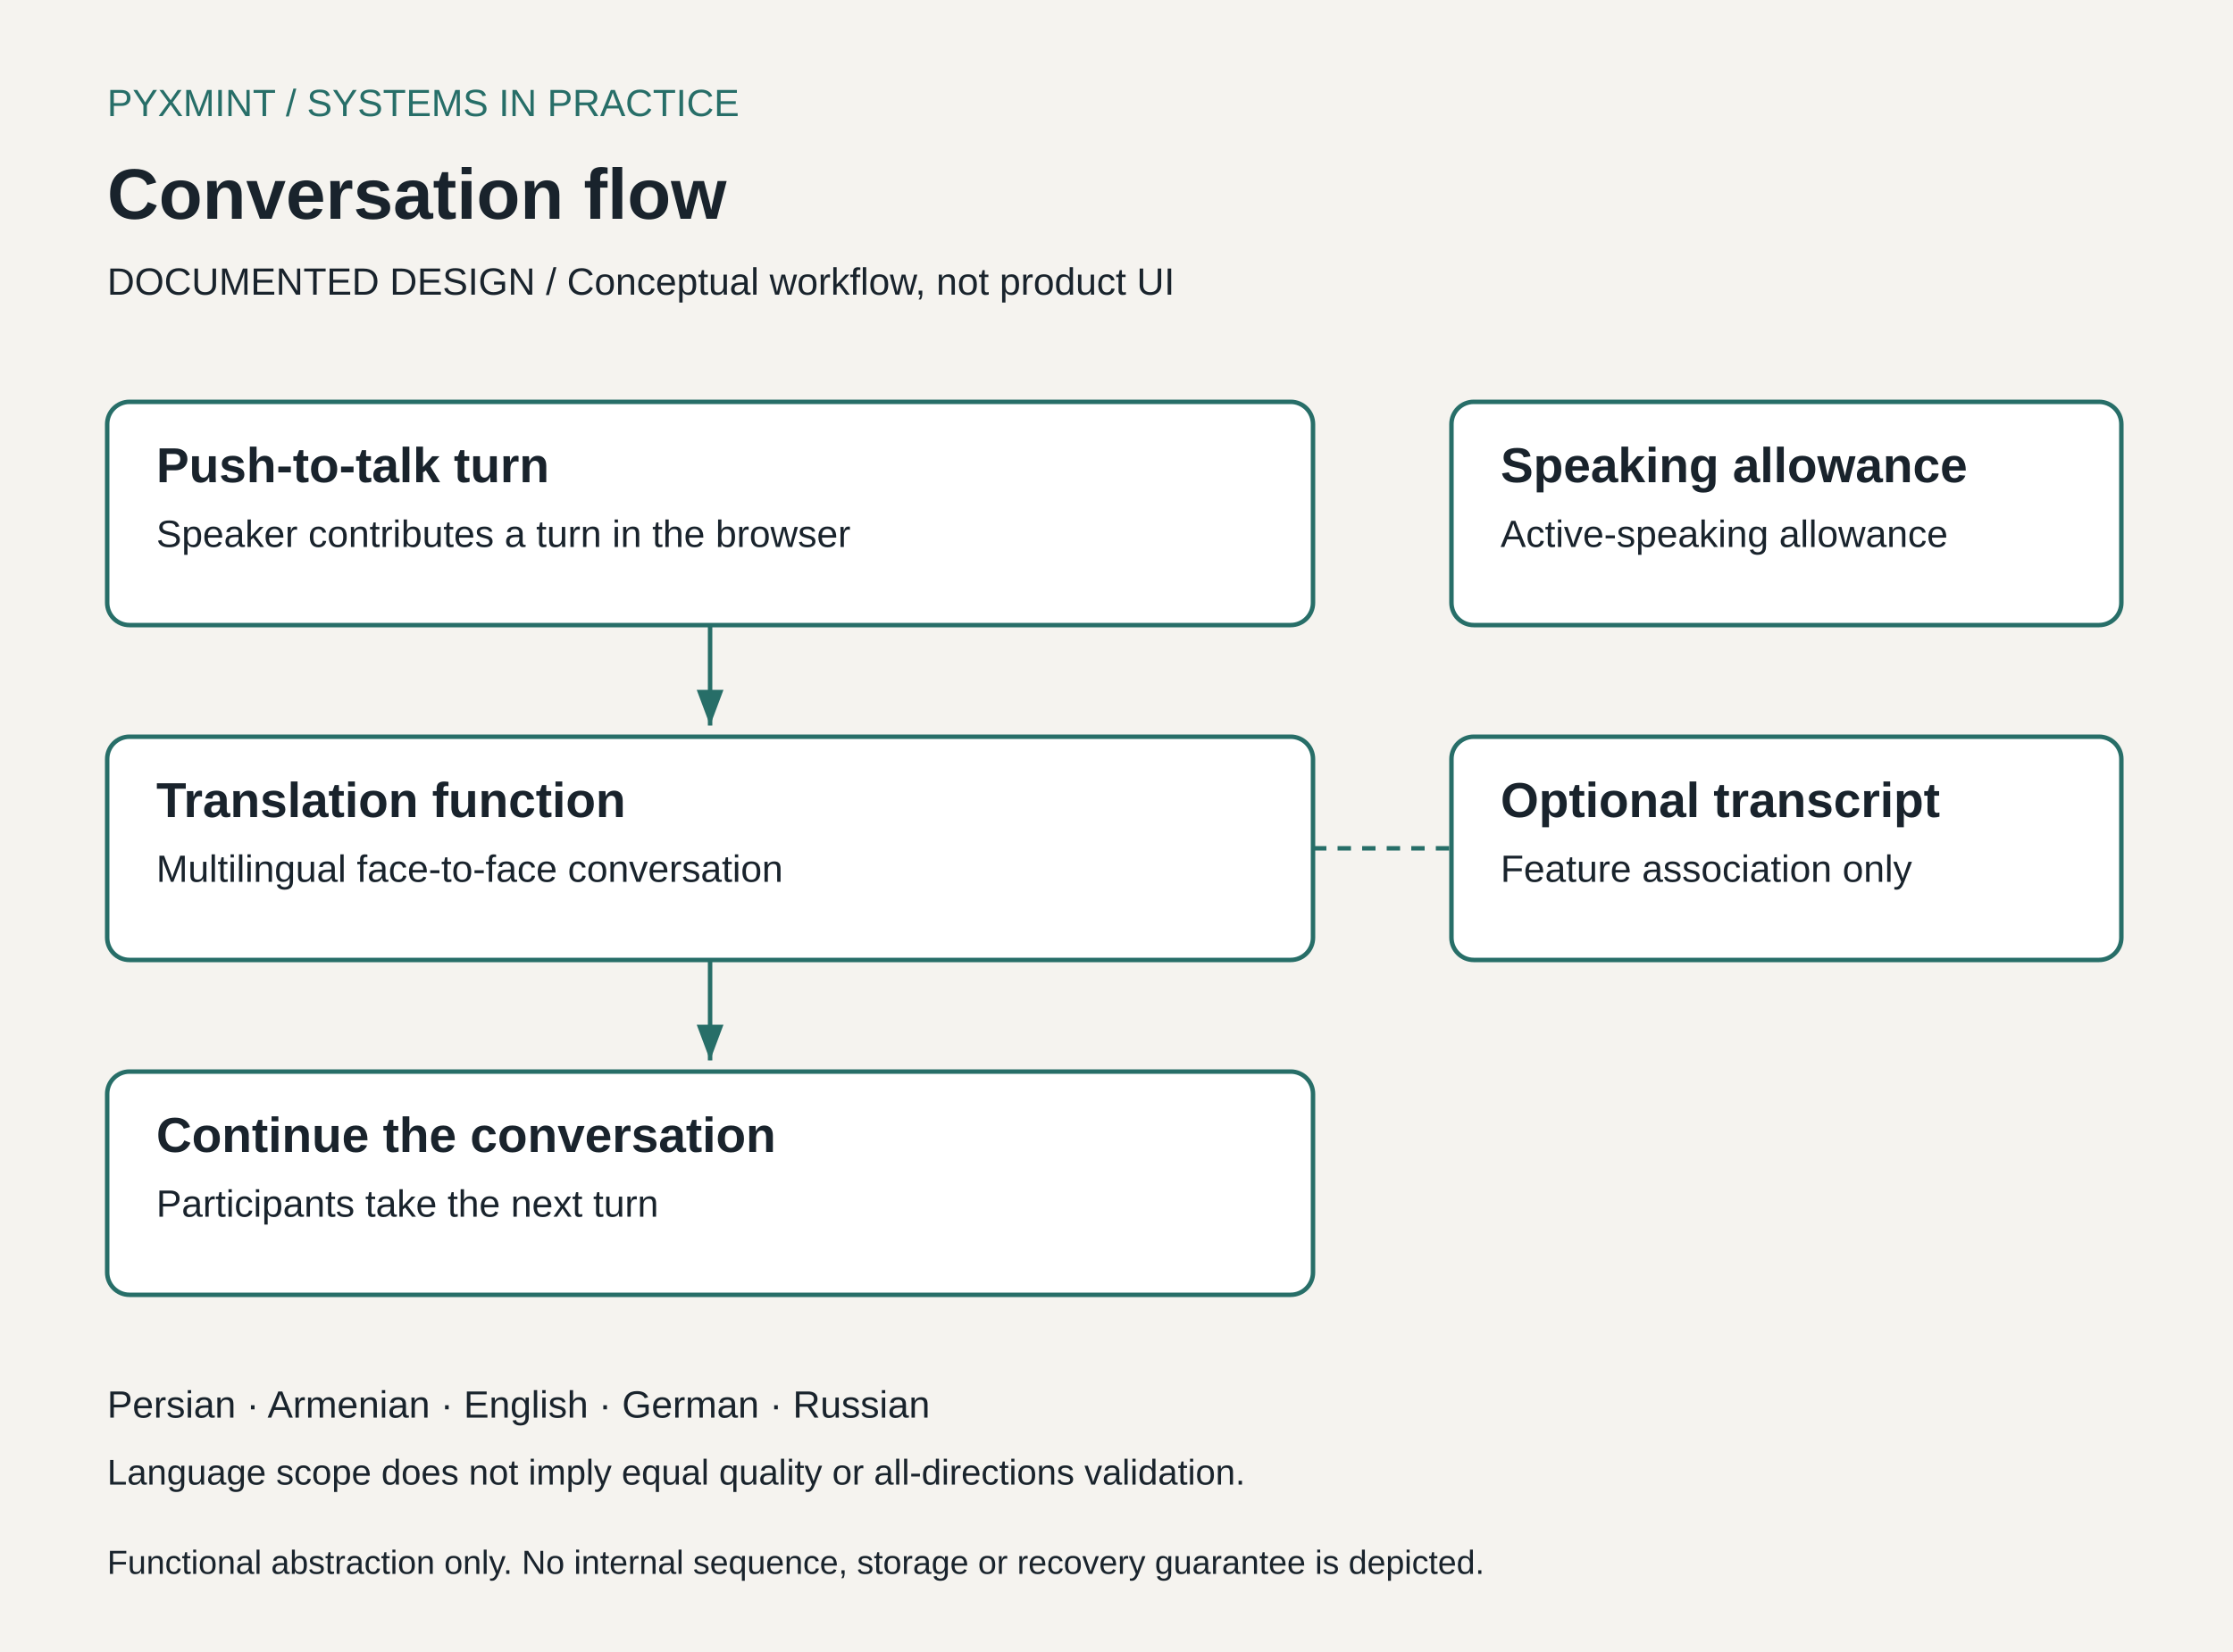
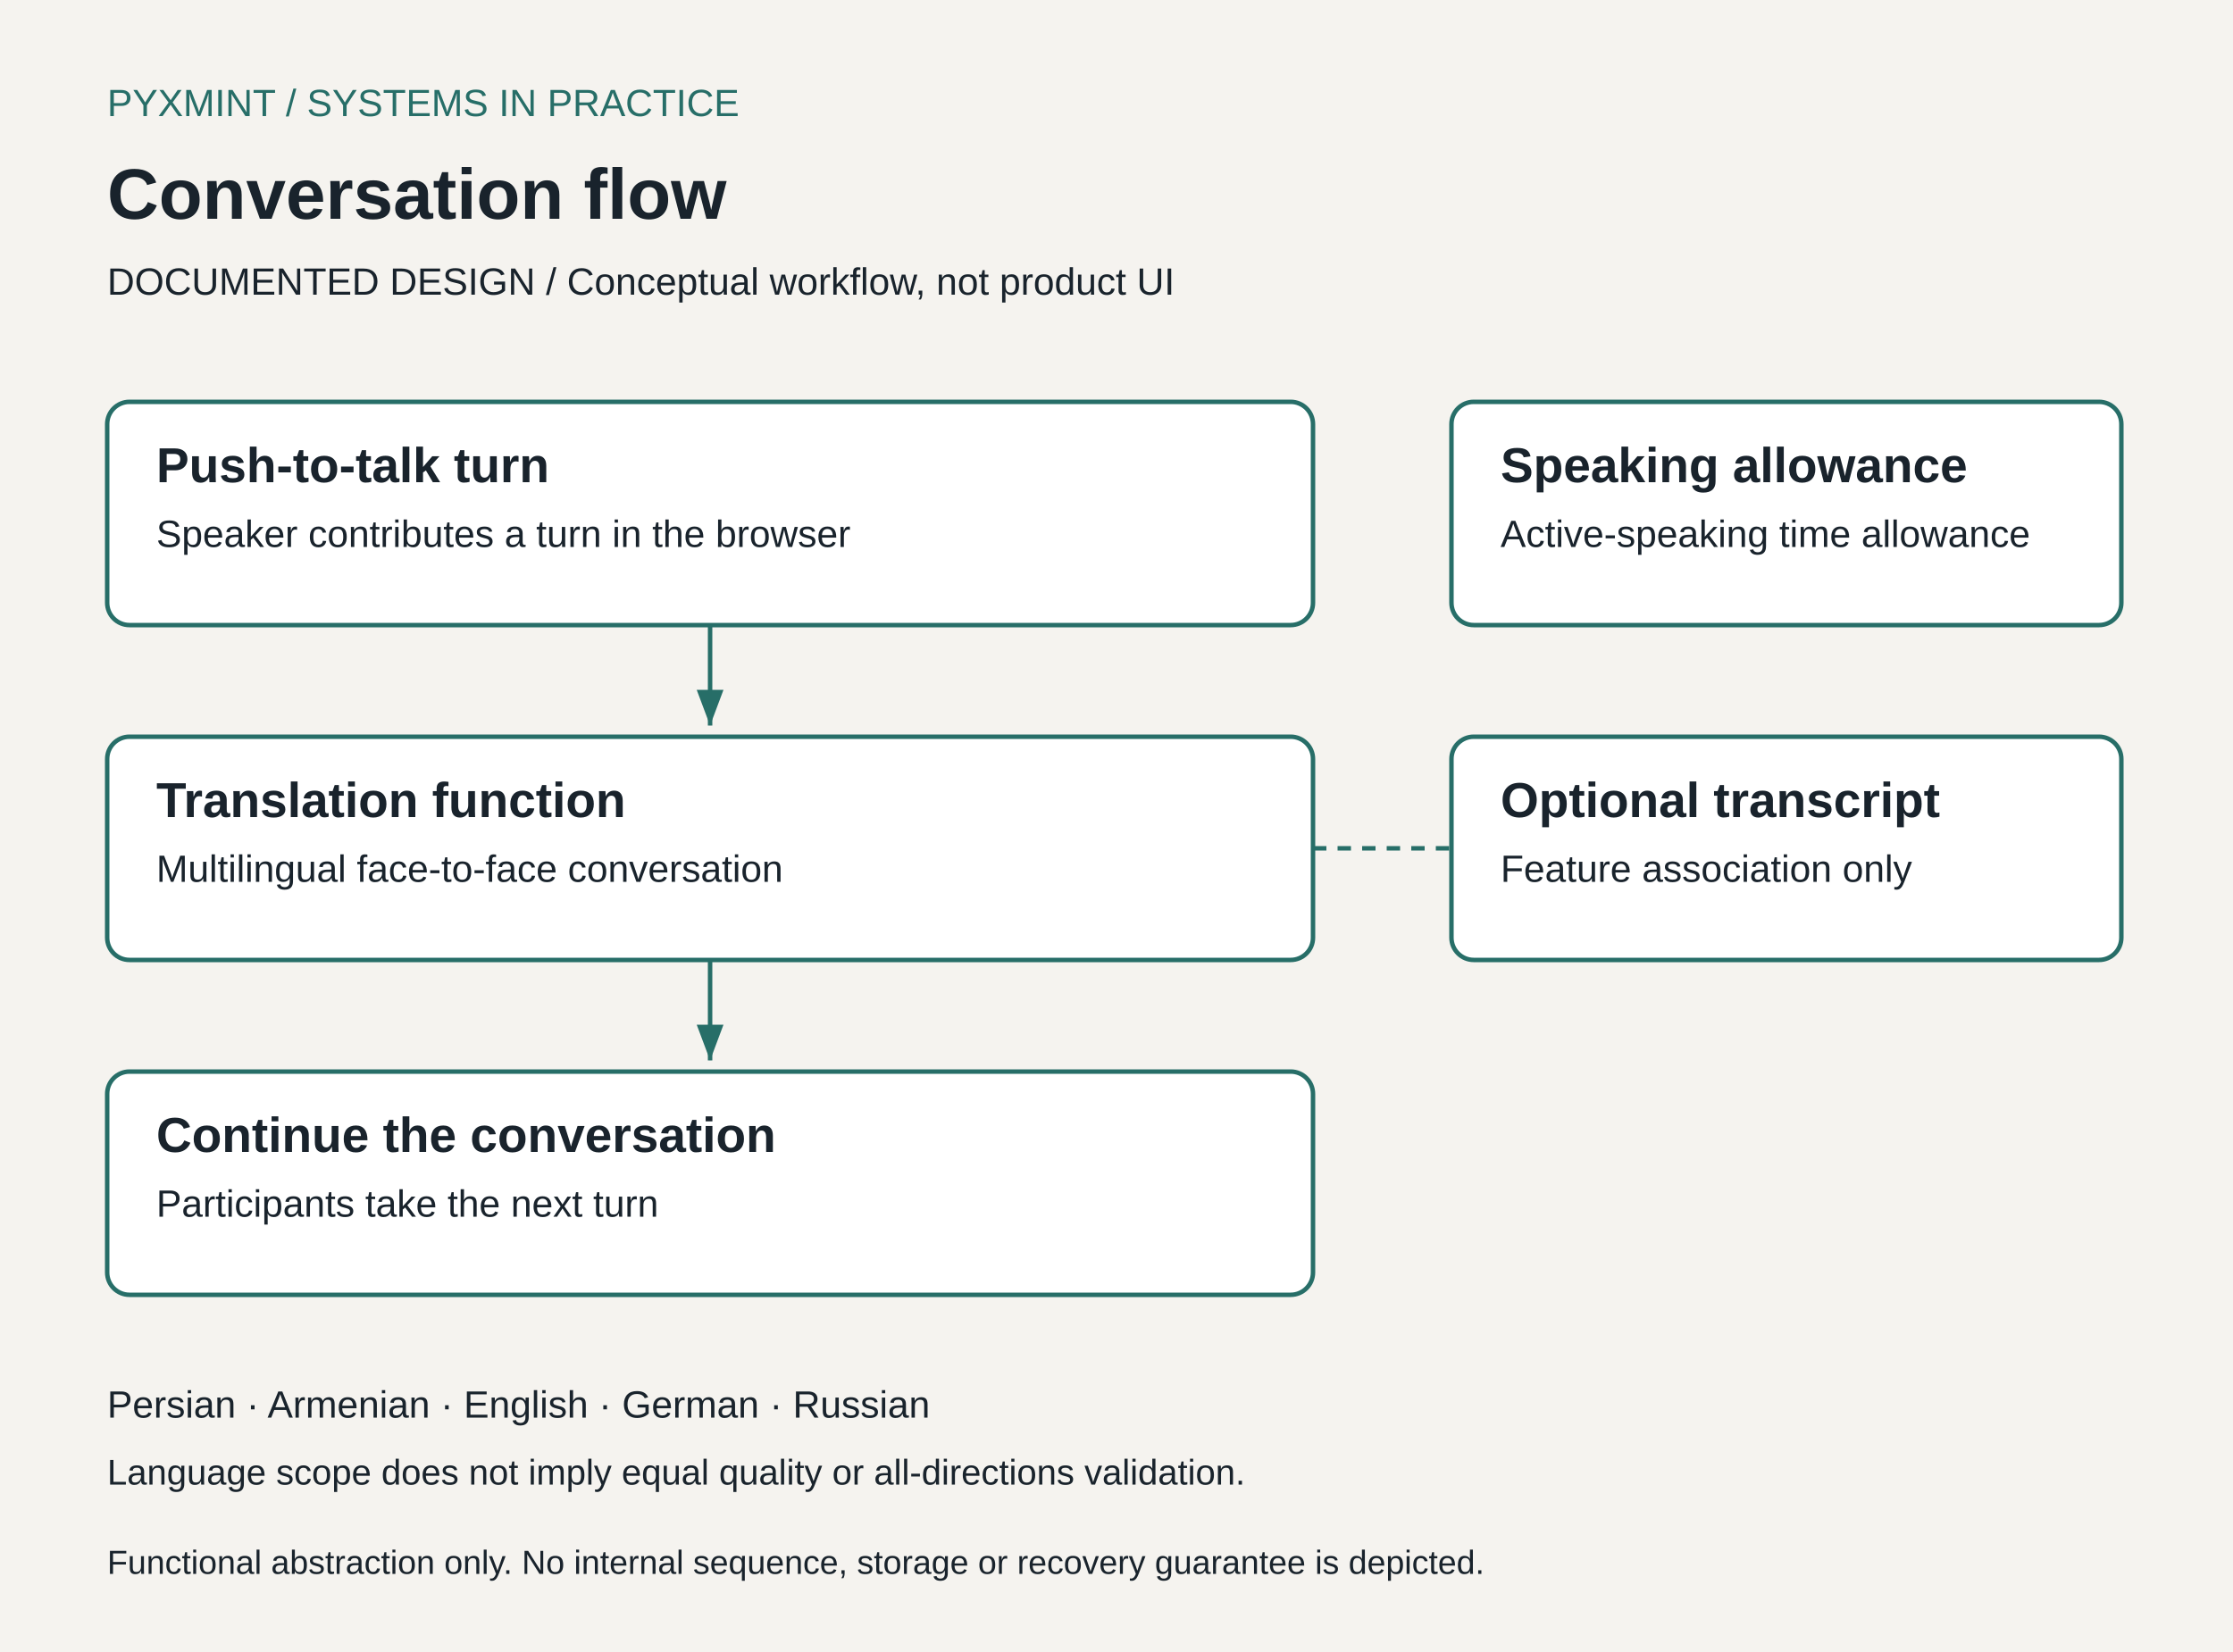
<svg xmlns="http://www.w3.org/2000/svg" width="1000" height="740" viewBox="0 0 1000 740" role="img" aria-labelledby="title desc">
  <defs>
    <marker id="arrow" markerWidth="10" markerHeight="10" refX="8" refY="3" orient="auto">
      <path d="M0,0 L8,3 L0,6" fill="#276E68" />
    </marker>
  </defs>
  <rect width="1000" height="740" fill="#F5F3EF" />
  <g font-family="Arial, sans-serif" fill="#19232C">
    <text x="48" y="52" font-size="17" fill="#276E68">PYXMINT / SYSTEMS IN PRACTICE</text>
    <text x="48" y="98" font-size="32" font-weight="bold">Conversation flow</text>
    <text x="48" y="132" font-size="17">DOCUMENTED DESIGN / Conceptual workflow, not product UI</text>
    <rect x="48" y="180" width="540" height="100" rx="10" fill="#FFFFFF" stroke="#276E68" stroke-width="2" />
    <text x="70" y="216" font-size="22" font-weight="bold">Push-to-talk turn</text>
    <text x="70" y="245" font-size="17">Speaker contributes a turn in the browser</text>
    <path d="M318,280 L318,325" stroke="#276E68" stroke-width="2" fill="none" marker-end="url(#arrow)" />
    <rect x="48" y="330" width="540" height="100" rx="10" fill="#FFFFFF" stroke="#276E68" stroke-width="2" />
    <text x="70" y="366" font-size="22" font-weight="bold">Translation function</text>
    <text x="70" y="395" font-size="17">Multilingual face-to-face conversation</text>
    <path d="M318,430 L318,475" stroke="#276E68" stroke-width="2" fill="none" marker-end="url(#arrow)" />
    <rect x="48" y="480" width="540" height="100" rx="10" fill="#FFFFFF" stroke="#276E68" stroke-width="2" />
    <text x="70" y="516" font-size="22" font-weight="bold">Continue the conversation</text>
    <text x="70" y="545" font-size="17">Participants take the next turn</text>
    <rect x="650" y="330" width="300" height="100" rx="10" fill="#FFFFFF" stroke="#276E68" stroke-width="2" />
    <text x="672" y="366" font-size="22" font-weight="bold">Optional transcript</text>
    <text x="672" y="395" font-size="17">Feature association only</text>
    <path d="M588,380 L650,380" stroke="#276E68" stroke-width="2" stroke-dasharray="6 5" />
    <rect x="650" y="180" width="300" height="100" rx="10" fill="#FFFFFF" stroke="#276E68" stroke-width="2" />
    <text x="672" y="216" font-size="22" font-weight="bold">Speaking allowance</text>
-     <text x="672" y="245" font-size="17">Active-speaking allowance</text>
+     <text x="672" y="245" font-size="17">Active-speaking time allowance</text>
    <text x="48" y="635" font-size="17">Persian · Armenian · English · German · Russian</text>
    <text x="48" y="665" font-size="16">Language scope does not imply equal quality or all-directions validation.</text>
    <text x="48" y="705" font-size="15">Functional abstraction only. No internal sequence, storage or recovery guarantee is depicted.</text>
  </g>
</svg>
